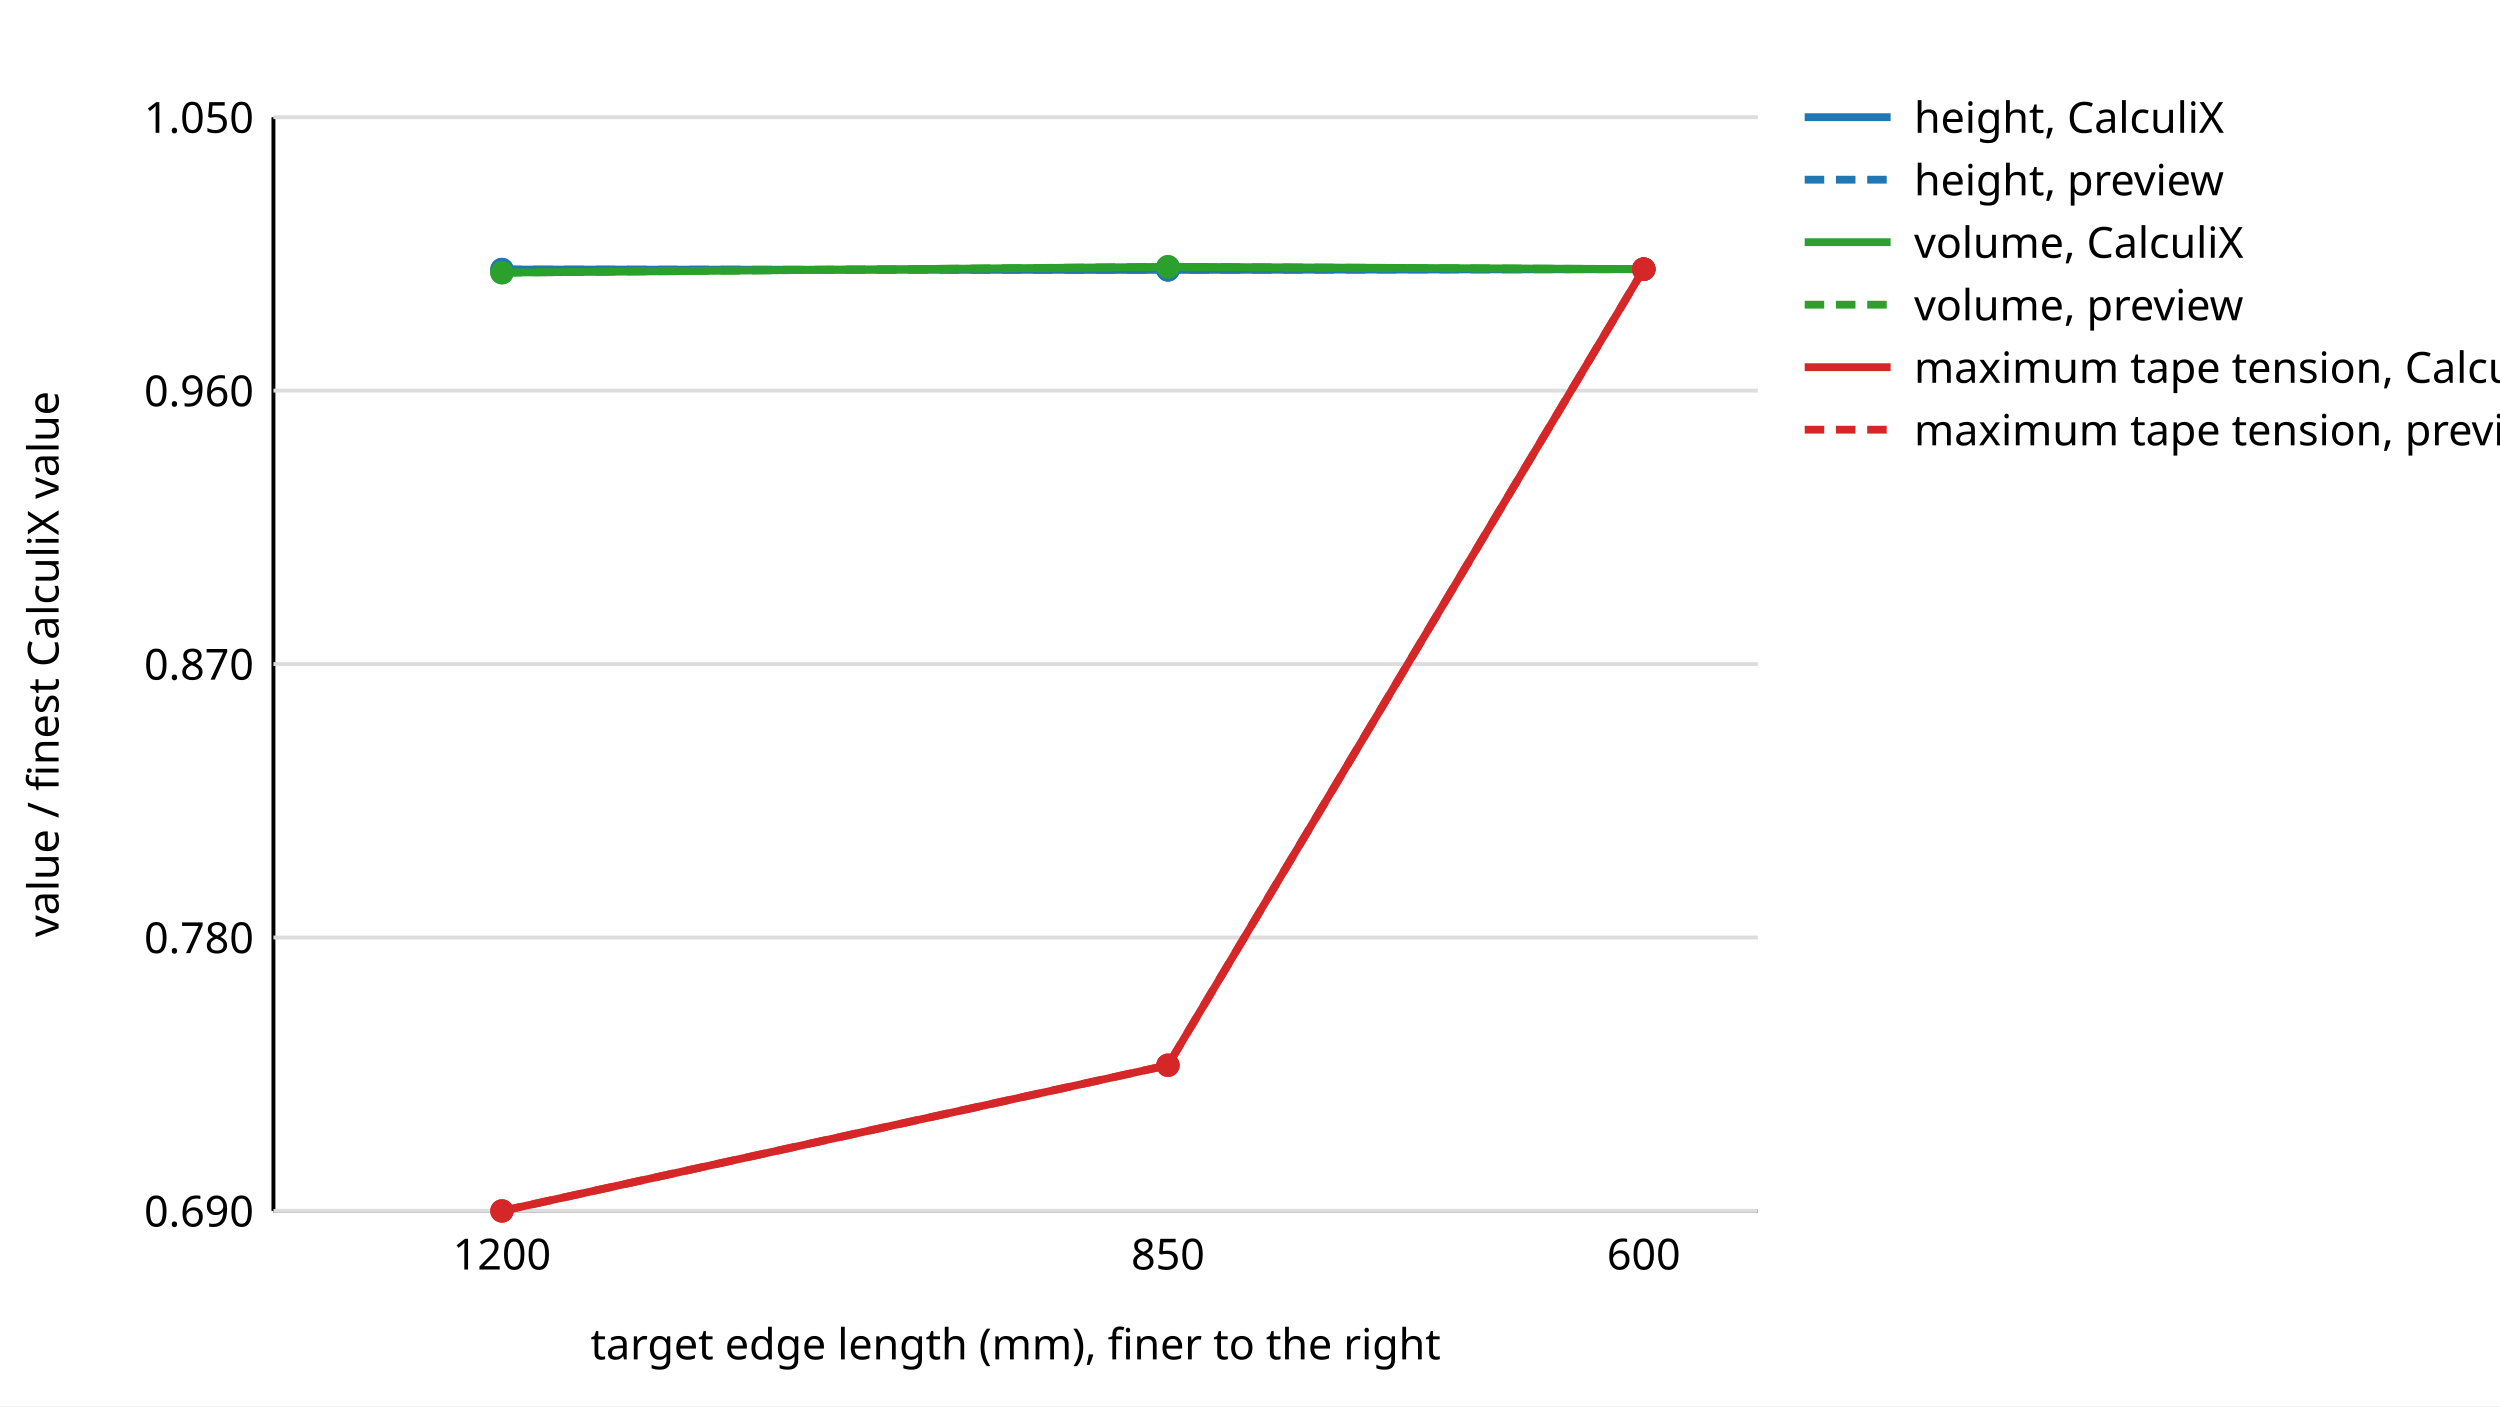
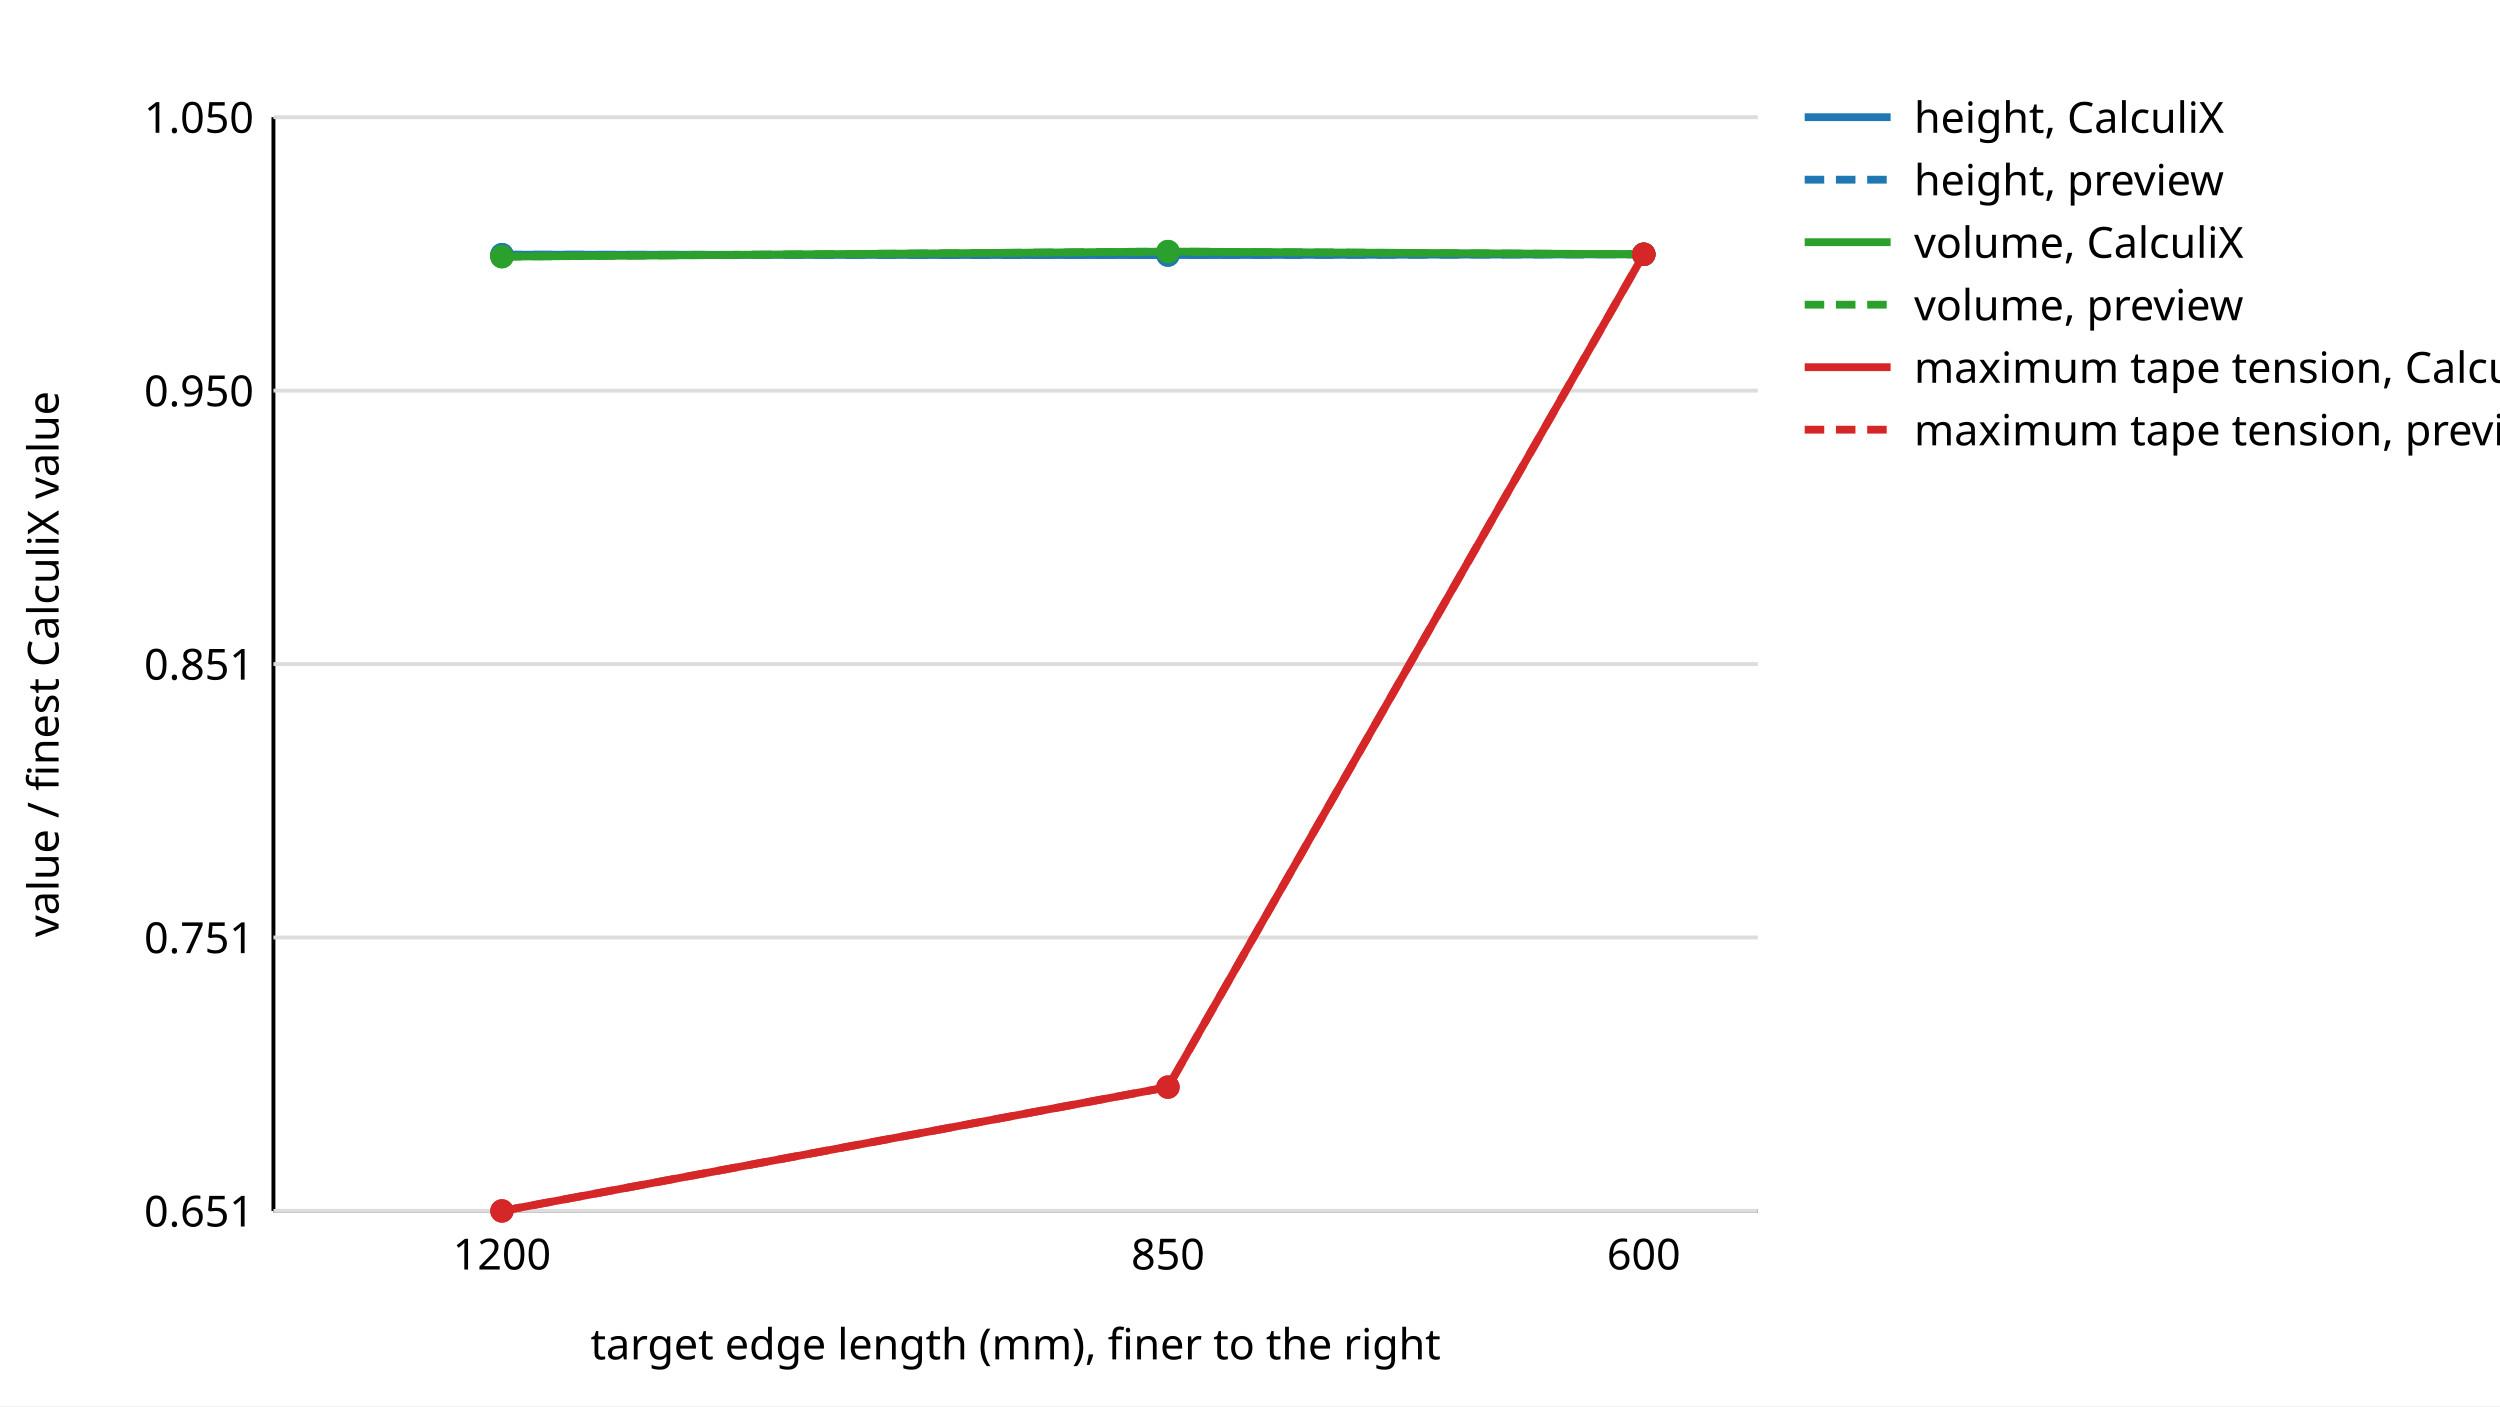
<svg xmlns="http://www.w3.org/2000/svg" width="640" height="360" viewBox="0 0 640 360" font-family="sans-serif" font-size="11">
  <rect width="640" height="360" fill="white" />
  <line x1="70" y1="310" x2="450" y2="310" stroke="black" />
  <line x1="70" y1="30" x2="70" y2="310" stroke="black" />
  <text x="128.5" y="325" text-anchor="middle">1200</text>
  <text x="299.0" y="325" text-anchor="middle">850</text>
  <text x="420.8" y="325" text-anchor="middle">600</text>
  <line x1="70" y1="310.0" x2="450" y2="310.0" stroke="#ddd" />
-   <text x="65" y="314.0" text-anchor="end">0.690</text>
+   <text x="65" y="314.0" text-anchor="end">0.651</text>
  <line x1="70" y1="240.0" x2="450" y2="240.0" stroke="#ddd" />
-   <text x="65" y="244.0" text-anchor="end">0.780</text>
+   <text x="65" y="244.0" text-anchor="end">0.751</text>
  <line x1="70" y1="170.0" x2="450" y2="170.0" stroke="#ddd" />
-   <text x="65" y="174.0" text-anchor="end">0.870</text>
+   <text x="65" y="174.0" text-anchor="end">0.851</text>
  <line x1="70" y1="100.0" x2="450" y2="100.0" stroke="#ddd" />
-   <text x="65" y="104.0" text-anchor="end">0.960</text>
+   <text x="65" y="104.0" text-anchor="end">0.950</text>
  <line x1="70" y1="30.0" x2="450" y2="30.0" stroke="#ddd" />
  <text x="65" y="34.0" text-anchor="end">1.050</text>
  <text x="260.0" y="348" text-anchor="middle">target edge length (mm), finer to the right</text>
  <text x="15" y="170.0" text-anchor="middle" transform="rotate(-90 15 170.0)">value / finest CalculiX value</text>
-   <polyline points="128.5,69.0 299.0,69.1 420.8,68.9" fill="none" stroke="#1f77b4" stroke-width="2" />
-   <circle cx="128.5" cy="69.0" r="3" fill="#1f77b4" />
-   <circle cx="299.0" cy="69.1" r="3" fill="#1f77b4" />
-   <circle cx="420.8" cy="68.9" r="3" fill="#1f77b4" />
+   <polyline points="128.5,65.2 299.0,65.3 420.8,65.1" fill="none" stroke="#1f77b4" stroke-width="2" />
+   <circle cx="128.5" cy="65.2" r="3" fill="#1f77b4" />
+   <circle cx="299.0" cy="65.3" r="3" fill="#1f77b4" />
+   <circle cx="420.8" cy="65.1" r="3" fill="#1f77b4" />
  <line x1="462" y1="30" x2="484" y2="30" stroke="#1f77b4" stroke-width="2" />
  <text x="490" y="34">height, CalculiX</text>
-   <polyline points="128.5,69.0 299.0,69.1 420.8,68.9" fill="none" stroke="#1f77b4" stroke-width="2" stroke-dasharray="5,3" />
-   <circle cx="128.5" cy="69.0" r="3" fill="#1f77b4" />
-   <circle cx="299.0" cy="69.1" r="3" fill="#1f77b4" />
-   <circle cx="420.8" cy="68.9" r="3" fill="#1f77b4" />
+   <polyline points="128.5,65.2 299.0,65.3 420.8,65.1" fill="none" stroke="#1f77b4" stroke-width="2" stroke-dasharray="5,3" />
+   <circle cx="128.5" cy="65.2" r="3" fill="#1f77b4" />
+   <circle cx="299.0" cy="65.3" r="3" fill="#1f77b4" />
+   <circle cx="420.8" cy="65.1" r="3" fill="#1f77b4" />
  <line x1="462" y1="46" x2="484" y2="46" stroke="#1f77b4" stroke-width="2" stroke-dasharray="5,3" />
  <text x="490" y="50">height, preview</text>
-   <polyline points="128.5,69.8 299.0,68.3 420.8,68.9" fill="none" stroke="#2ca02c" stroke-width="2" />
-   <circle cx="128.5" cy="69.8" r="3" fill="#2ca02c" />
-   <circle cx="299.0" cy="68.3" r="3" fill="#2ca02c" />
-   <circle cx="420.8" cy="68.9" r="3" fill="#2ca02c" />
+   <polyline points="128.5,65.7 299.0,64.4 420.8,65.1" fill="none" stroke="#2ca02c" stroke-width="2" />
+   <circle cx="128.5" cy="65.7" r="3" fill="#2ca02c" />
+   <circle cx="299.0" cy="64.4" r="3" fill="#2ca02c" />
+   <circle cx="420.8" cy="65.1" r="3" fill="#2ca02c" />
  <line x1="462" y1="62" x2="484" y2="62" stroke="#2ca02c" stroke-width="2" />
  <text x="490" y="66">volume, CalculiX</text>
-   <polyline points="128.5,69.8 299.0,68.3 420.8,68.9" fill="none" stroke="#2ca02c" stroke-width="2" stroke-dasharray="5,3" />
-   <circle cx="128.5" cy="69.8" r="3" fill="#2ca02c" />
-   <circle cx="299.0" cy="68.3" r="3" fill="#2ca02c" />
-   <circle cx="420.8" cy="68.9" r="3" fill="#2ca02c" />
+   <polyline points="128.5,65.7 299.0,64.4 420.8,65.1" fill="none" stroke="#2ca02c" stroke-width="2" stroke-dasharray="5,3" />
+   <circle cx="128.5" cy="65.7" r="3" fill="#2ca02c" />
+   <circle cx="299.0" cy="64.4" r="3" fill="#2ca02c" />
+   <circle cx="420.8" cy="65.1" r="3" fill="#2ca02c" />
  <line x1="462" y1="78" x2="484" y2="78" stroke="#2ca02c" stroke-width="2" stroke-dasharray="5,3" />
  <text x="490" y="82">volume, preview</text>
-   <polyline points="128.5,310.0 299.0,272.7 420.8,68.9" fill="none" stroke="#d62728" stroke-width="2" />
+   <polyline points="128.5,310.0 299.0,278.3 420.8,65.1" fill="none" stroke="#d62728" stroke-width="2" />
  <circle cx="128.5" cy="310.0" r="3" fill="#d62728" />
-   <circle cx="299.0" cy="272.7" r="3" fill="#d62728" />
-   <circle cx="420.8" cy="68.9" r="3" fill="#d62728" />
+   <circle cx="299.0" cy="278.3" r="3" fill="#d62728" />
+   <circle cx="420.8" cy="65.1" r="3" fill="#d62728" />
  <line x1="462" y1="94" x2="484" y2="94" stroke="#d62728" stroke-width="2" />
  <text x="490" y="98">maximum tape tension, CalculiX</text>
-   <polyline points="128.5,310.0 299.0,272.7 420.8,68.9" fill="none" stroke="#d62728" stroke-width="2" stroke-dasharray="5,3" />
+   <polyline points="128.5,310.0 299.0,278.3 420.8,65.1" fill="none" stroke="#d62728" stroke-width="2" stroke-dasharray="5,3" />
  <circle cx="128.5" cy="310.0" r="3" fill="#d62728" />
-   <circle cx="299.0" cy="272.7" r="3" fill="#d62728" />
-   <circle cx="420.8" cy="68.9" r="3" fill="#d62728" />
+   <circle cx="299.0" cy="278.3" r="3" fill="#d62728" />
+   <circle cx="420.8" cy="65.1" r="3" fill="#d62728" />
  <line x1="462" y1="110" x2="484" y2="110" stroke="#d62728" stroke-width="2" stroke-dasharray="5,3" />
  <text x="490" y="114">maximum tape tension, preview</text>
</svg>
